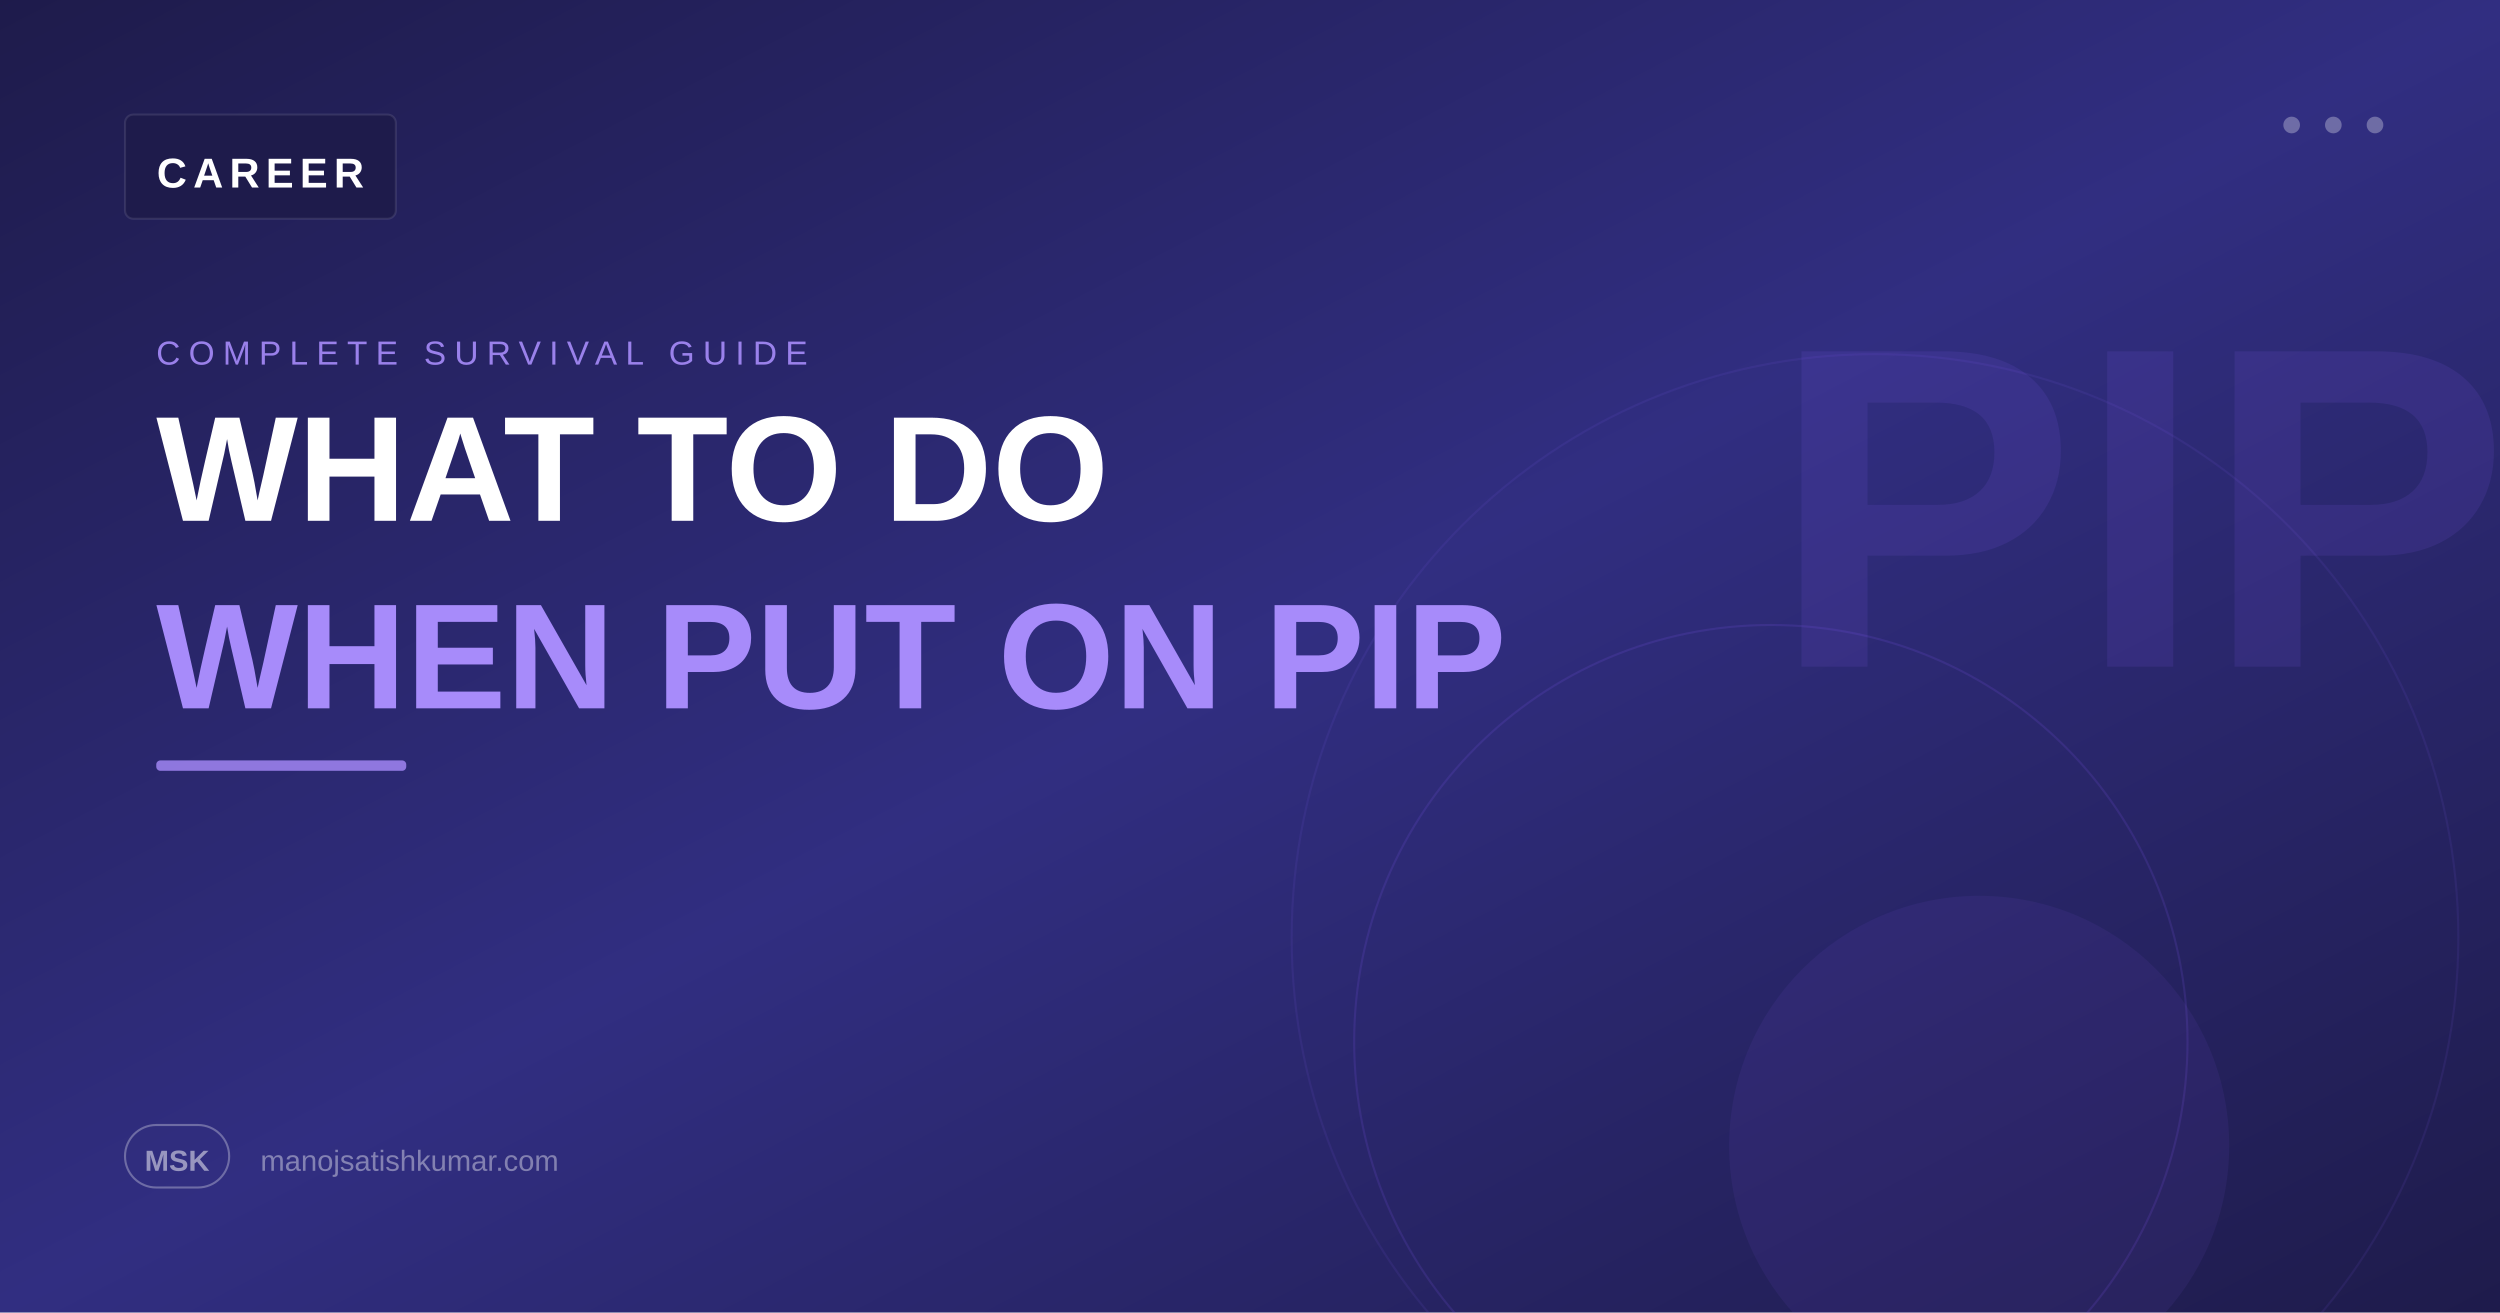
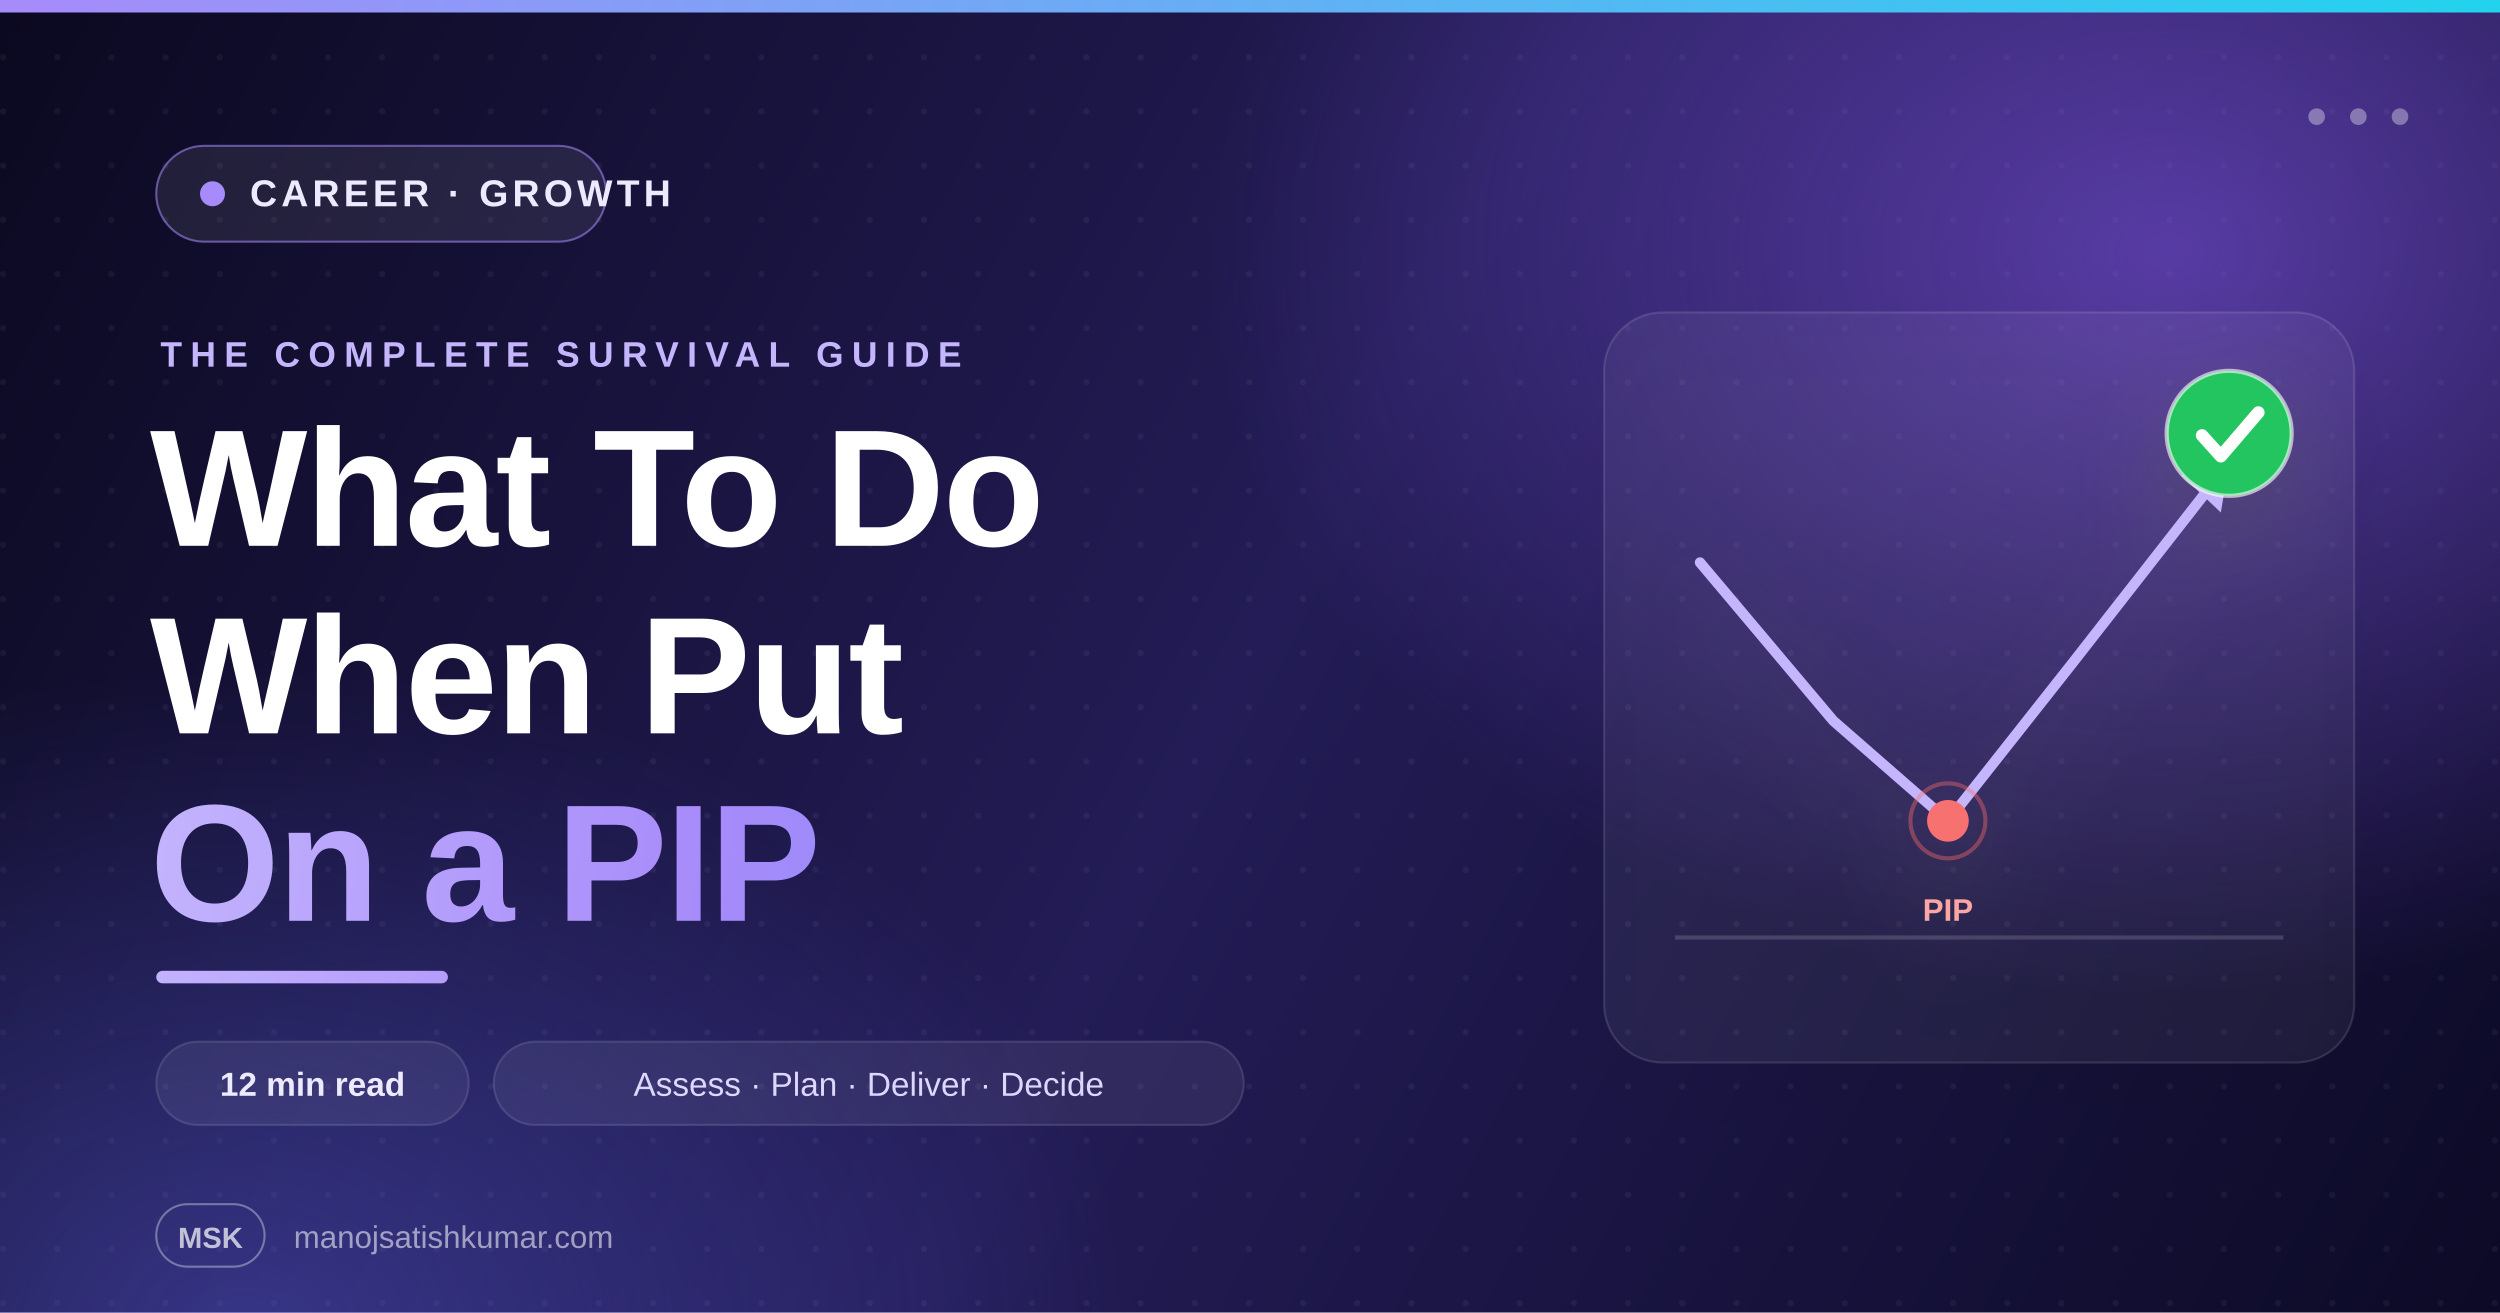
- <svg xmlns="http://www.w3.org/2000/svg" width="1200" height="630">
+ <svg xmlns="http://www.w3.org/2000/svg" width="1200" height="630" viewBox="0 0 1200 630" fill="none" font-family="'Poppins', 'Segoe UI', Arial, sans-serif">
  <defs>
-     <linearGradient id="bg" x1="0%" y1="0%" x2="100%" y2="100%">
-       <stop offset="0%" style="stop-color:#1e1b4b" />
-       <stop offset="50%" style="stop-color:#312e81" />
-       <stop offset="100%" style="stop-color:#1e1b4b" />
+     <linearGradient id="bg" x1="0" y1="0" x2="1200" y2="630" gradientUnits="userSpaceOnUse">
+       <stop offset="0" stop-color="#0b0920" />
+       <stop offset="0.5" stop-color="#231c56" />
+       <stop offset="1" stop-color="#0c0a26" />
    </linearGradient>
+     <radialGradient id="glowViolet" cx="0.5" cy="0.5" r="0.5">
+       <stop offset="0" stop-color="#8b5cf6" stop-opacity="0.55" />
+       <stop offset="1" stop-color="#8b5cf6" stop-opacity="0" />
+     </radialGradient>
+     <radialGradient id="glowIndigo" cx="0.5" cy="0.5" r="0.5">
+       <stop offset="0" stop-color="#6366f1" stop-opacity="0.4" />
+       <stop offset="1" stop-color="#6366f1" stop-opacity="0" />
+     </radialGradient>
+     <linearGradient id="hl" x1="75" y1="300" x2="620" y2="360" gradientUnits="userSpaceOnUse">
+       <stop offset="0" stop-color="#c4b5fd" />
+       <stop offset="0.5" stop-color="#a78bfa" />
+       <stop offset="1" stop-color="#818cf8" />
+     </linearGradient>
+     <linearGradient id="topbar" x1="0" y1="0" x2="1200" y2="0" gradientUnits="userSpaceOnUse">
+       <stop offset="0" stop-color="#a78bfa" />
+       <stop offset="1" stop-color="#22d3ee" />
+     </linearGradient>
+     <pattern id="dots" width="26" height="26" patternUnits="userSpaceOnUse">
+       <circle cx="1.5" cy="1.5" r="1.5" fill="#ffffff" fill-opacity="0.05" />
+     </pattern>
+     <filter id="soft" x="-40%" y="-40%" width="180%" height="180%">
+       <feDropShadow dx="0" dy="16" stdDeviation="22" flood-color="#000000" flood-opacity="0.45" />
+     </filter>
  </defs>
  <rect width="1200" height="630" fill="url(#bg)" />
-   <circle cx="850" cy="500" r="200" fill="none" stroke="rgba(139,92,246,0.15)" stroke-width="1" />
-   <circle cx="900" cy="450" r="280" fill="none" stroke="rgba(139,92,246,0.1)" stroke-width="1" />
-   <circle cx="950" cy="550" r="120" fill="rgba(139,92,246,0.08)" />
-   <text x="850" y="320" font-family="Arial, sans-serif" font-size="220" font-weight="700" fill="rgba(139,92,246,0.12)">PIP</text>
-   <circle cx="1100" cy="60" r="4" fill="rgba(255,255,255,0.3)" />
-   <circle cx="1120" cy="60" r="4" fill="rgba(255,255,255,0.3)" />
-   <circle cx="1140" cy="60" r="4" fill="rgba(255,255,255,0.3)" />
-   <rect x="60" y="55" width="130" height="50" rx="4" fill="#1e1b4b" stroke="rgba(255,255,255,0.1)" stroke-width="1" />
-   <text x="125" y="90" font-family="Arial, sans-serif" font-size="20" font-weight="700" fill="#ffffff" text-anchor="middle" letter-spacing="3">CAREER</text>
-   <text x="75" y="175" font-family="Arial, sans-serif" font-size="16" font-weight="500" fill="rgba(167,139,250,0.9)" letter-spacing="4">COMPLETE SURVIVAL GUIDE</text>
-   <text x="75" y="250" font-family="Arial, sans-serif" font-size="72" font-weight="700" fill="#ffffff">WHAT TO DO</text>
-   <text x="75" y="340" font-family="Arial, sans-serif" font-size="72" font-weight="700" fill="rgba(167,139,250,1)">WHEN PUT ON PIP</text>
-   <rect x="75" y="365" width="120" height="5" rx="2" fill="rgba(167,139,250,0.8)" />
-   <rect x="60" y="540" width="50" height="30" rx="15" fill="none" stroke="rgba(255,255,255,0.3)" stroke-width="1" />
-   <text x="85" y="562" font-family="Arial, sans-serif" font-size="14" font-weight="600" fill="rgba(255,255,255,0.5)" text-anchor="middle">MSK</text>
-   <text x="125" y="562" font-family="Arial, sans-serif" font-size="14" fill="rgba(255,255,255,0.4)">manojsatishkumar.com</text>
+   <rect width="1200" height="630" fill="url(#dots)" />
+   <ellipse cx="1040" cy="120" rx="460" ry="360" fill="url(#glowViolet)" />
+   <ellipse cx="120" cy="640" rx="420" ry="320" fill="url(#glowIndigo)" />
+   <rect x="0" y="0" width="1200" height="6" fill="url(#topbar)" />
+   <g fill="#ffffff" fill-opacity="0.35">
+     <circle cx="1112" cy="56" r="4" />
+     <circle cx="1132" cy="56" r="4" />
+     <circle cx="1152" cy="56" r="4" />
+   </g>
+   <g transform="translate(770,150)" filter="url(#soft)">
+     <rect x="0" y="0" width="360" height="360" rx="28" fill="#ffffff" fill-opacity="0.05" stroke="#ffffff" stroke-opacity="0.12" />
+     <line x1="34" y1="300" x2="326" y2="300" stroke="#ffffff" stroke-opacity="0.15" stroke-width="2" />
+     <polyline points="46,120 110,196 165,244 225,168 300,72" fill="none" stroke="#c4b5fd" stroke-width="5" stroke-linecap="round" stroke-linejoin="round" />
+     <circle cx="165" cy="244" r="10" fill="#f87171" />
+     <circle cx="165" cy="244" r="18" fill="none" stroke="#f87171" stroke-opacity="0.4" stroke-width="2" />
+     <text x="165" y="292" font-size="15" font-weight="600" fill="#fca5a5" text-anchor="middle">PIP</text>
+     <polygon points="300,72 277,78 296,96" fill="#c4b5fd" />
+     <g transform="translate(300,58)">
+       <circle r="30" fill="#22c55e" />
+       <circle r="30" fill="none" stroke="#ffffff" stroke-opacity="0.6" stroke-width="2" />
+       <path d="M -13 1 L -4 11 L 14 -10" fill="none" stroke="#ffffff" stroke-width="6" stroke-linecap="round" stroke-linejoin="round" />
+     </g>
+   </g>
+   <g>
+     <rect x="75" y="70" width="216" height="46" rx="23" fill="#ffffff" fill-opacity="0.08" stroke="#a78bfa" stroke-opacity="0.55" />
+     <circle cx="102" cy="93" r="6" fill="#a78bfa" />
+     <text x="120" y="99" font-size="18" font-weight="600" fill="#ede9fe" letter-spacing="2">CAREER · GROWTH</text>
+   </g>
+   <text x="77" y="176" font-size="17" font-weight="600" fill="#c4b5fd" letter-spacing="4">THE COMPLETE SURVIVAL GUIDE</text>
+   <text x="72" y="262" font-size="80" font-weight="700" fill="#ffffff" letter-spacing="-1">What To Do</text>
+   <text x="72" y="352" font-size="80" font-weight="700" fill="#ffffff" letter-spacing="-1">When Put</text>
+   <text x="72" y="442" font-size="80" font-weight="700" fill="url(#hl)" letter-spacing="-1">On a PIP</text>
+   <rect x="75" y="466" width="140" height="6" rx="3" fill="url(#hl)" />
+   <g>
+     <rect x="75" y="500" width="150" height="40" rx="20" fill="#ffffff" fill-opacity="0.07" stroke="#ffffff" stroke-opacity="0.12" />
+     <text x="150" y="526" font-size="16" font-weight="600" fill="#ede9fe" text-anchor="middle">12 min read</text>
+     <rect x="237" y="500" width="360" height="40" rx="20" fill="#ffffff" fill-opacity="0.07" stroke="#ffffff" stroke-opacity="0.12" />
+     <text x="417" y="526" font-size="16" font-weight="500" fill="#ddd6fe" text-anchor="middle">Assess · Plan · Deliver · Decide</text>
+   </g>
+   <g transform="translate(75,580)">
+     <rect x="0" y="-2" width="52" height="30" rx="15" fill="none" stroke="#ffffff" stroke-opacity="0.35" />
+     <text x="26" y="19" font-size="14" font-weight="700" fill="#ffffff" fill-opacity="0.7" text-anchor="middle">MSK</text>
+     <text x="66" y="19" font-size="15" font-weight="500" fill="#ffffff" fill-opacity="0.55">manojsatishkumar.com</text>
+   </g>
</svg>
